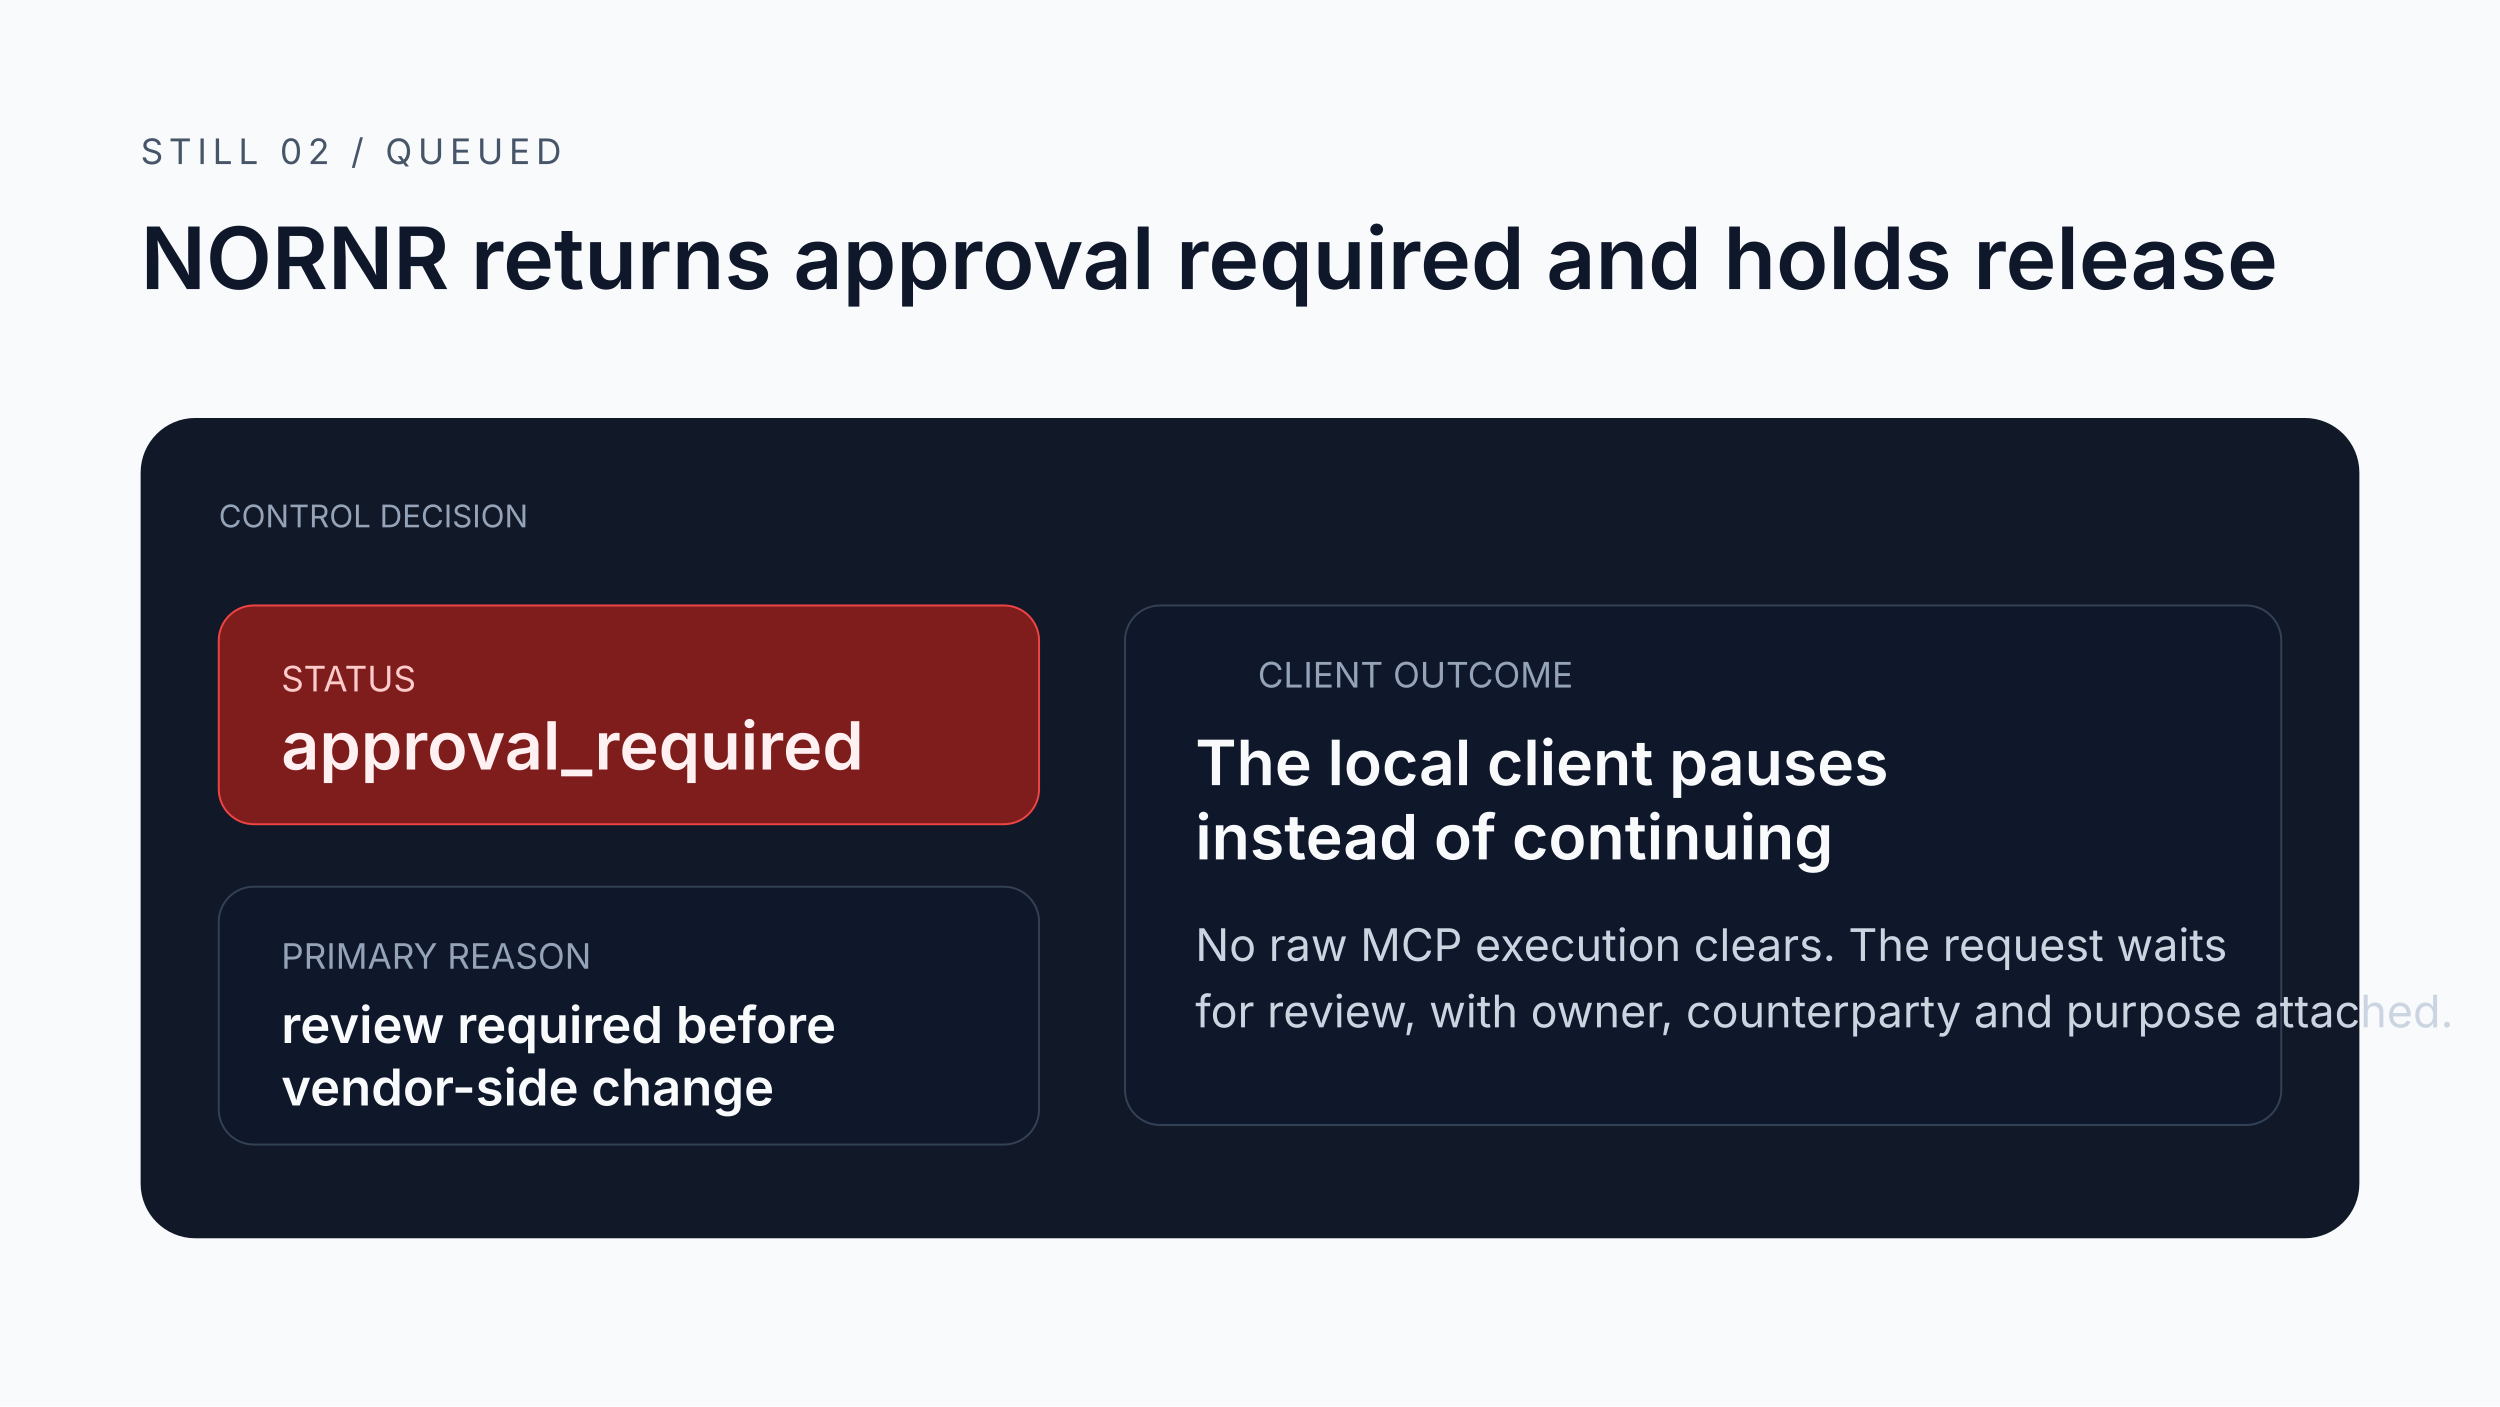
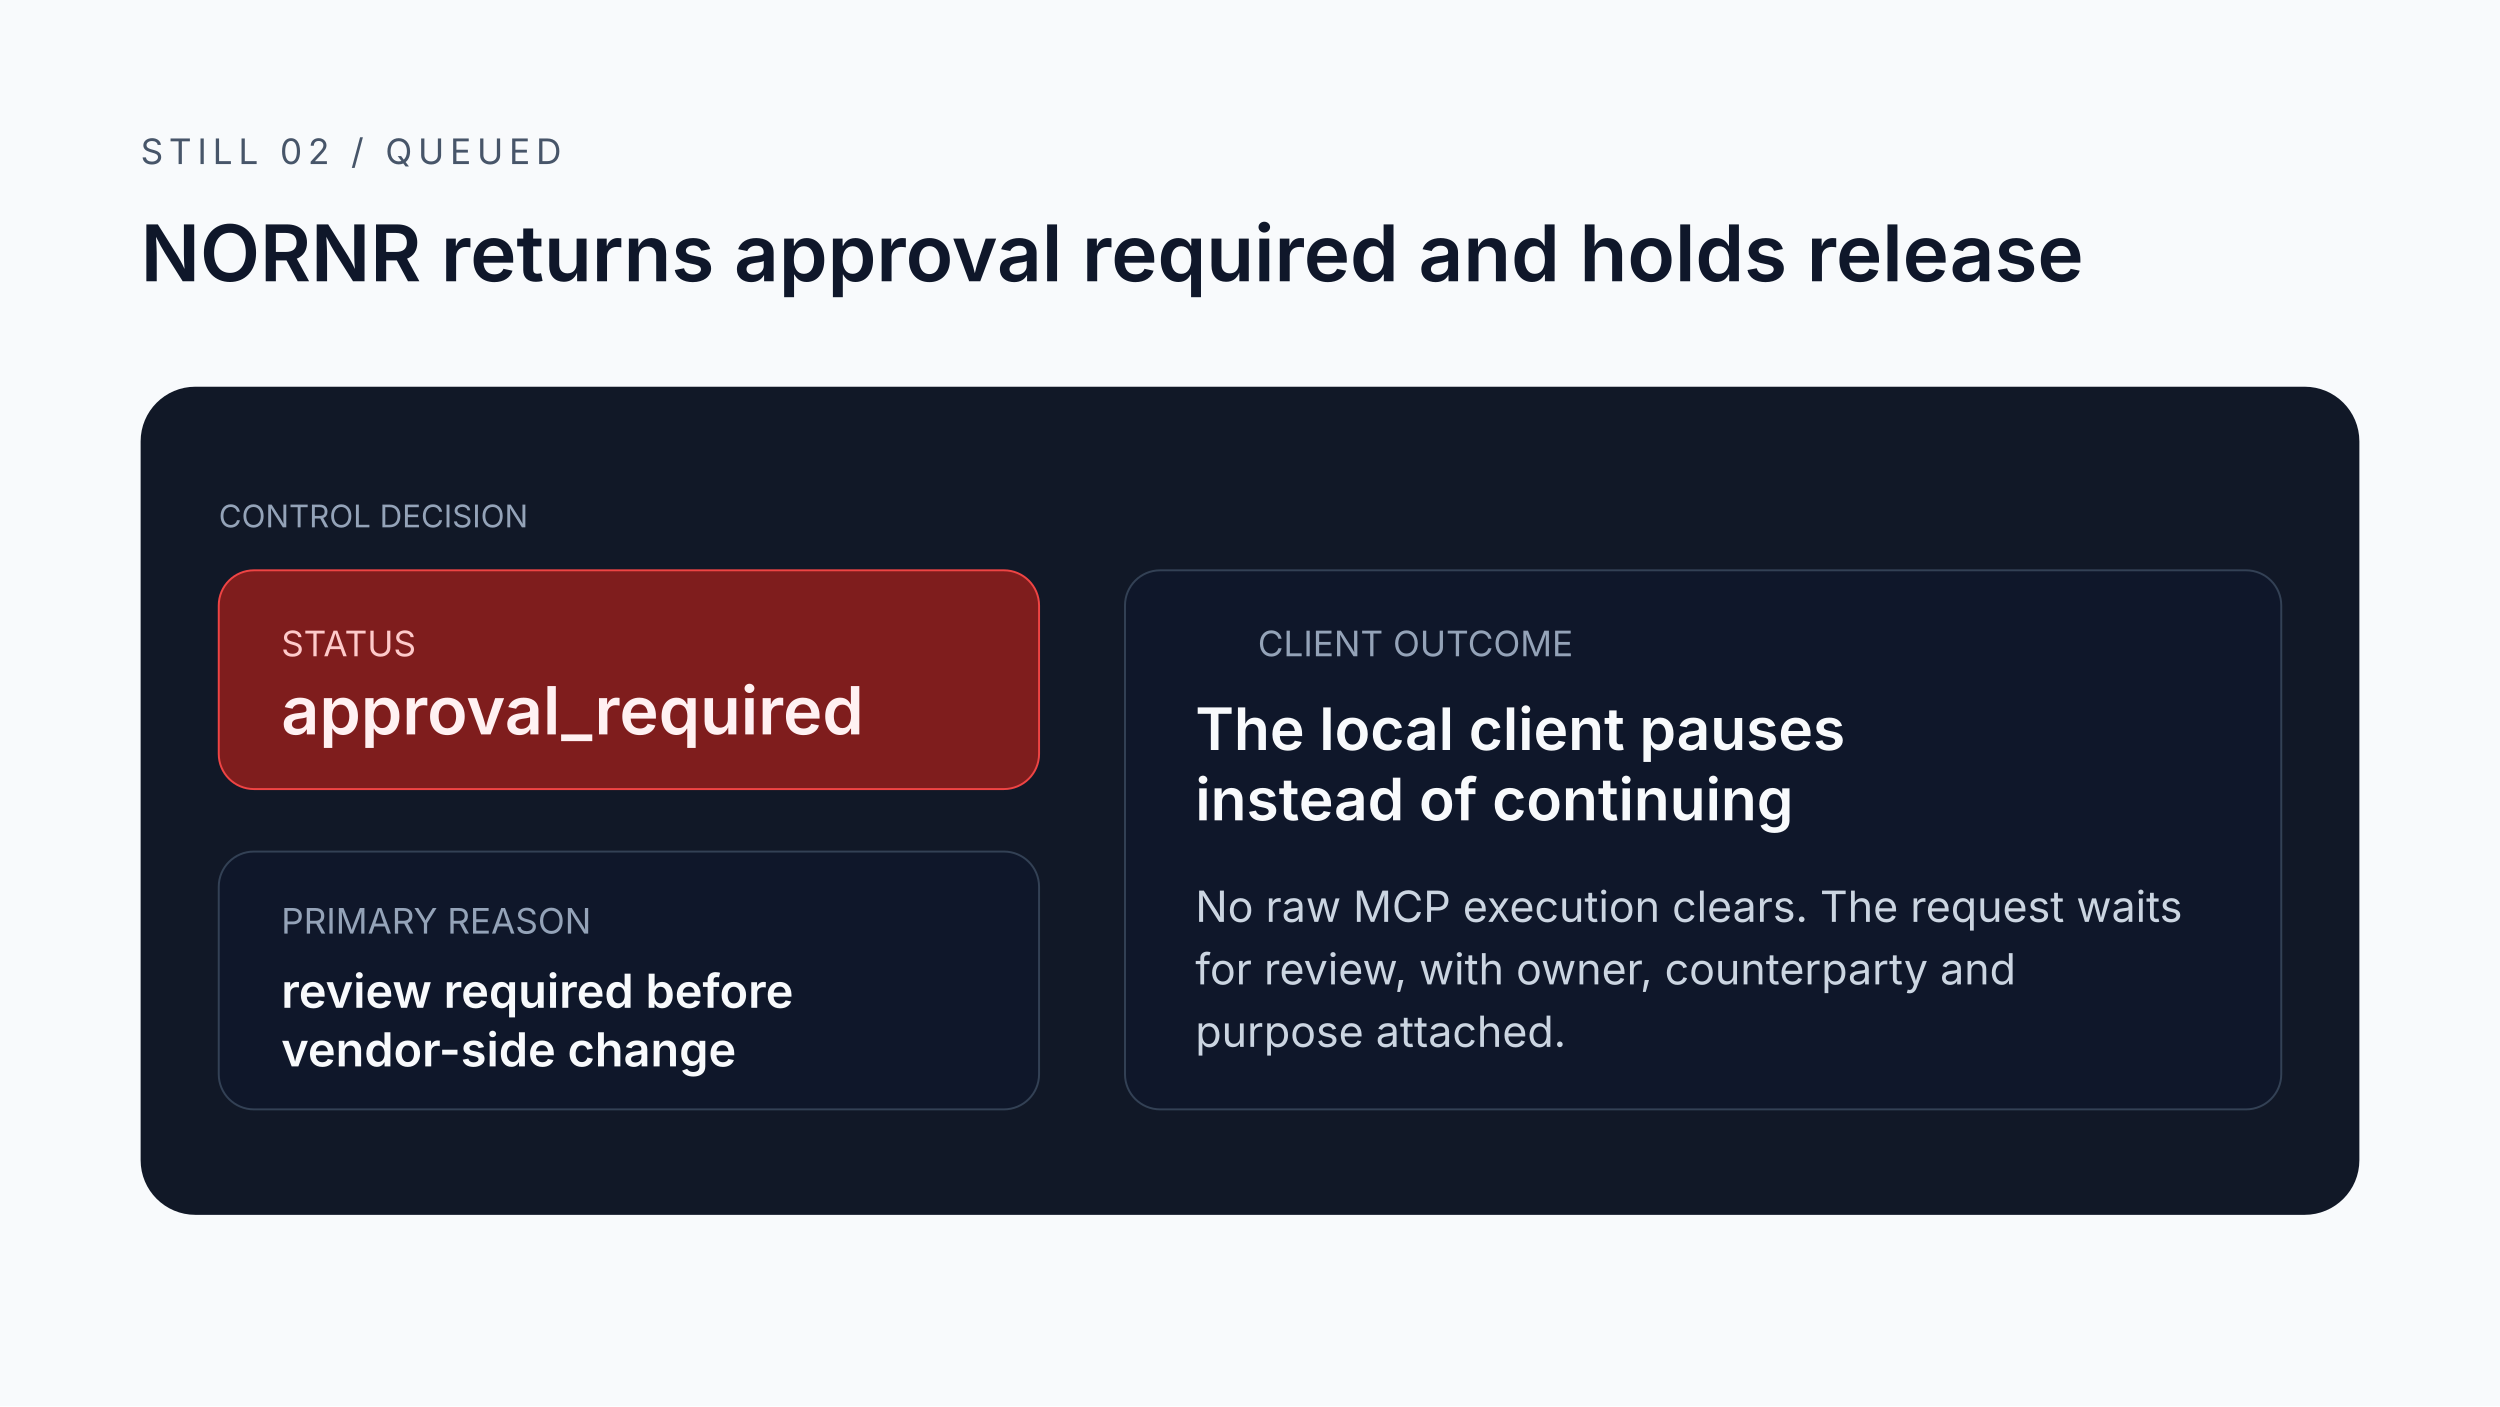
<svg xmlns="http://www.w3.org/2000/svg" width="1280" height="720" viewBox="0 0 1280 720" role="img" aria-labelledby="title desc">
  <rect width="1280" height="720" fill="#f8fafc" />
  <g font-family="Inter, Arial, sans-serif">
    <text x="72" y="84" font-size="18" fill="#475569" letter-spacing="3">STILL 02 / QUEUED</text>
-     <text x="72" y="148" font-size="44" fill="#0f172a" font-weight="600">NORNR returns approval required and holds release</text>
-     <rect x="72" y="214" width="1136" height="420" rx="28" fill="#111827" />
+     <text x="72" y="144" font-size="40" fill="#0f172a" font-weight="600">NORNR returns approval required and holds release</text>
+     <rect x="72" y="198" width="1136" height="424" rx="28" fill="#111827" />
    <text x="112" y="270" font-size="16" fill="#94a3b8">CONTROL DECISION</text>
-     <rect x="112" y="310" width="420" height="112" rx="18" fill="#7f1d1d" stroke="#ef4444" />
-     <text x="144" y="354" font-size="18" fill="#fecaca">STATUS</text>
-     <text x="144" y="394" font-size="34" fill="#fff1f2" font-weight="600">approval_required</text>
-     <rect x="112" y="454" width="420" height="132" rx="18" fill="#0f172a" stroke="#334155" />
-     <text x="144" y="496" font-size="18" fill="#94a3b8">PRIMARY REASON</text>
-     <text x="144" y="534" font-size="26" fill="#f8fafc" font-weight="600">review required before</text>
-     <text x="144" y="566" font-size="26" fill="#f8fafc" font-weight="600">vendor-side change</text>
-     <rect x="576" y="310" width="592" height="266" rx="18" fill="#0f172a" stroke="#334155" />
-     <text x="644" y="352" font-size="18" fill="#94a3b8">CLIENT OUTCOME</text>
-     <text x="612" y="402" font-size="32" fill="#f8fafc" font-weight="600">The local client pauses</text>
-     <text x="612" y="440" font-size="32" fill="#f8fafc" font-weight="600">instead of continuing</text>
-     <text x="612" y="492" font-size="23" fill="#cbd5e1">No raw MCP execution clears. The request waits</text>
-     <text x="612" y="526" font-size="23" fill="#cbd5e1">for review, with owner, counterparty and purpose attached.</text>
+     <rect x="112" y="292" width="420" height="112" rx="18" fill="#7f1d1d" stroke="#ef4444" />
+     <text x="144" y="336" font-size="18" fill="#fecaca">STATUS</text>
+     <text x="144" y="376" font-size="34" fill="#fff1f2" font-weight="600">approval_required</text>
+     <rect x="112" y="436" width="420" height="132" rx="18" fill="#0f172a" stroke="#334155" />
+     <text x="144" y="478" font-size="18" fill="#94a3b8">PRIMARY REASON</text>
+     <text x="144" y="516" font-size="24" fill="#f8fafc" font-weight="600">review required before</text>
+     <text x="144" y="546" font-size="24" fill="#f8fafc" font-weight="600">vendor-side change</text>
+     <rect x="576" y="292" width="592" height="276" rx="18" fill="#0f172a" stroke="#334155" />
+     <text x="644" y="336" font-size="18" fill="#94a3b8">CLIENT OUTCOME</text>
+     <text x="612" y="384" font-size="30" fill="#f8fafc" font-weight="600">The local client pauses</text>
+     <text x="612" y="420" font-size="30" fill="#f8fafc" font-weight="600">instead of continuing</text>
+     <text x="612" y="472" font-size="22" fill="#cbd5e1">No raw MCP execution clears. The request waits</text>
+     <text x="612" y="504" font-size="22" fill="#cbd5e1">for review, with owner, counterparty and</text>
+     <text x="612" y="536" font-size="22" fill="#cbd5e1">purpose attached.</text>
  </g>
</svg>
